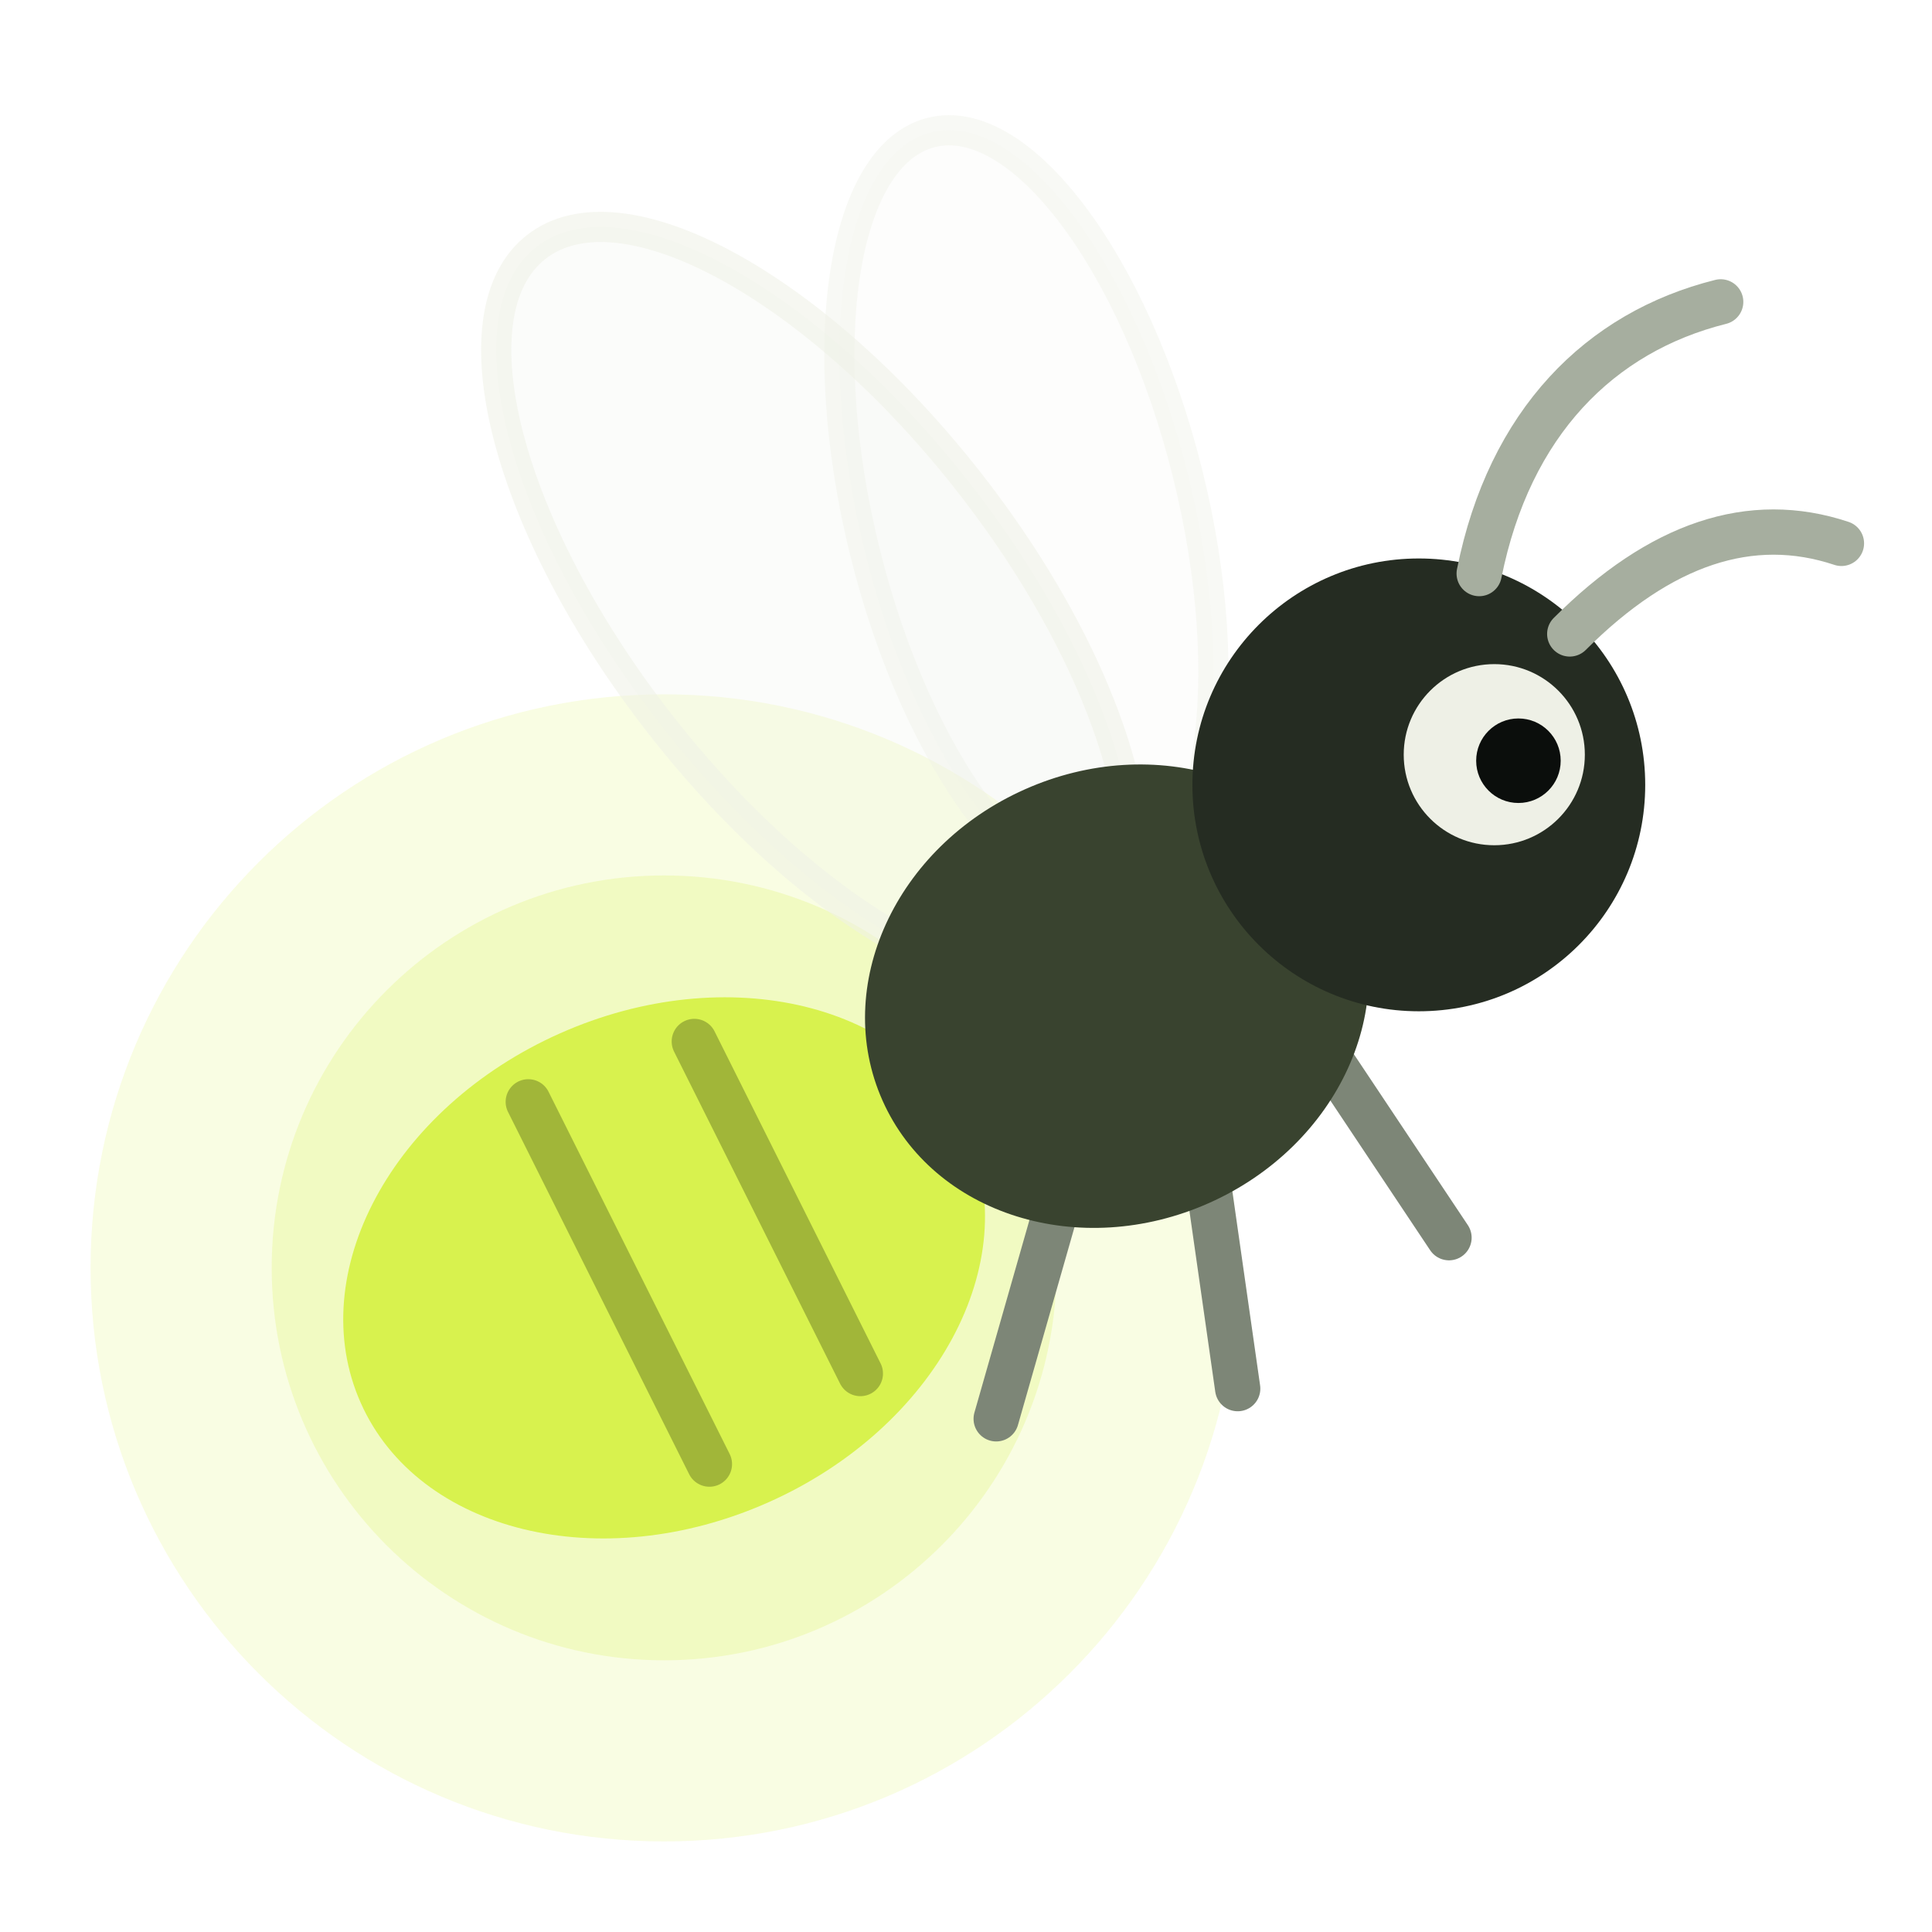
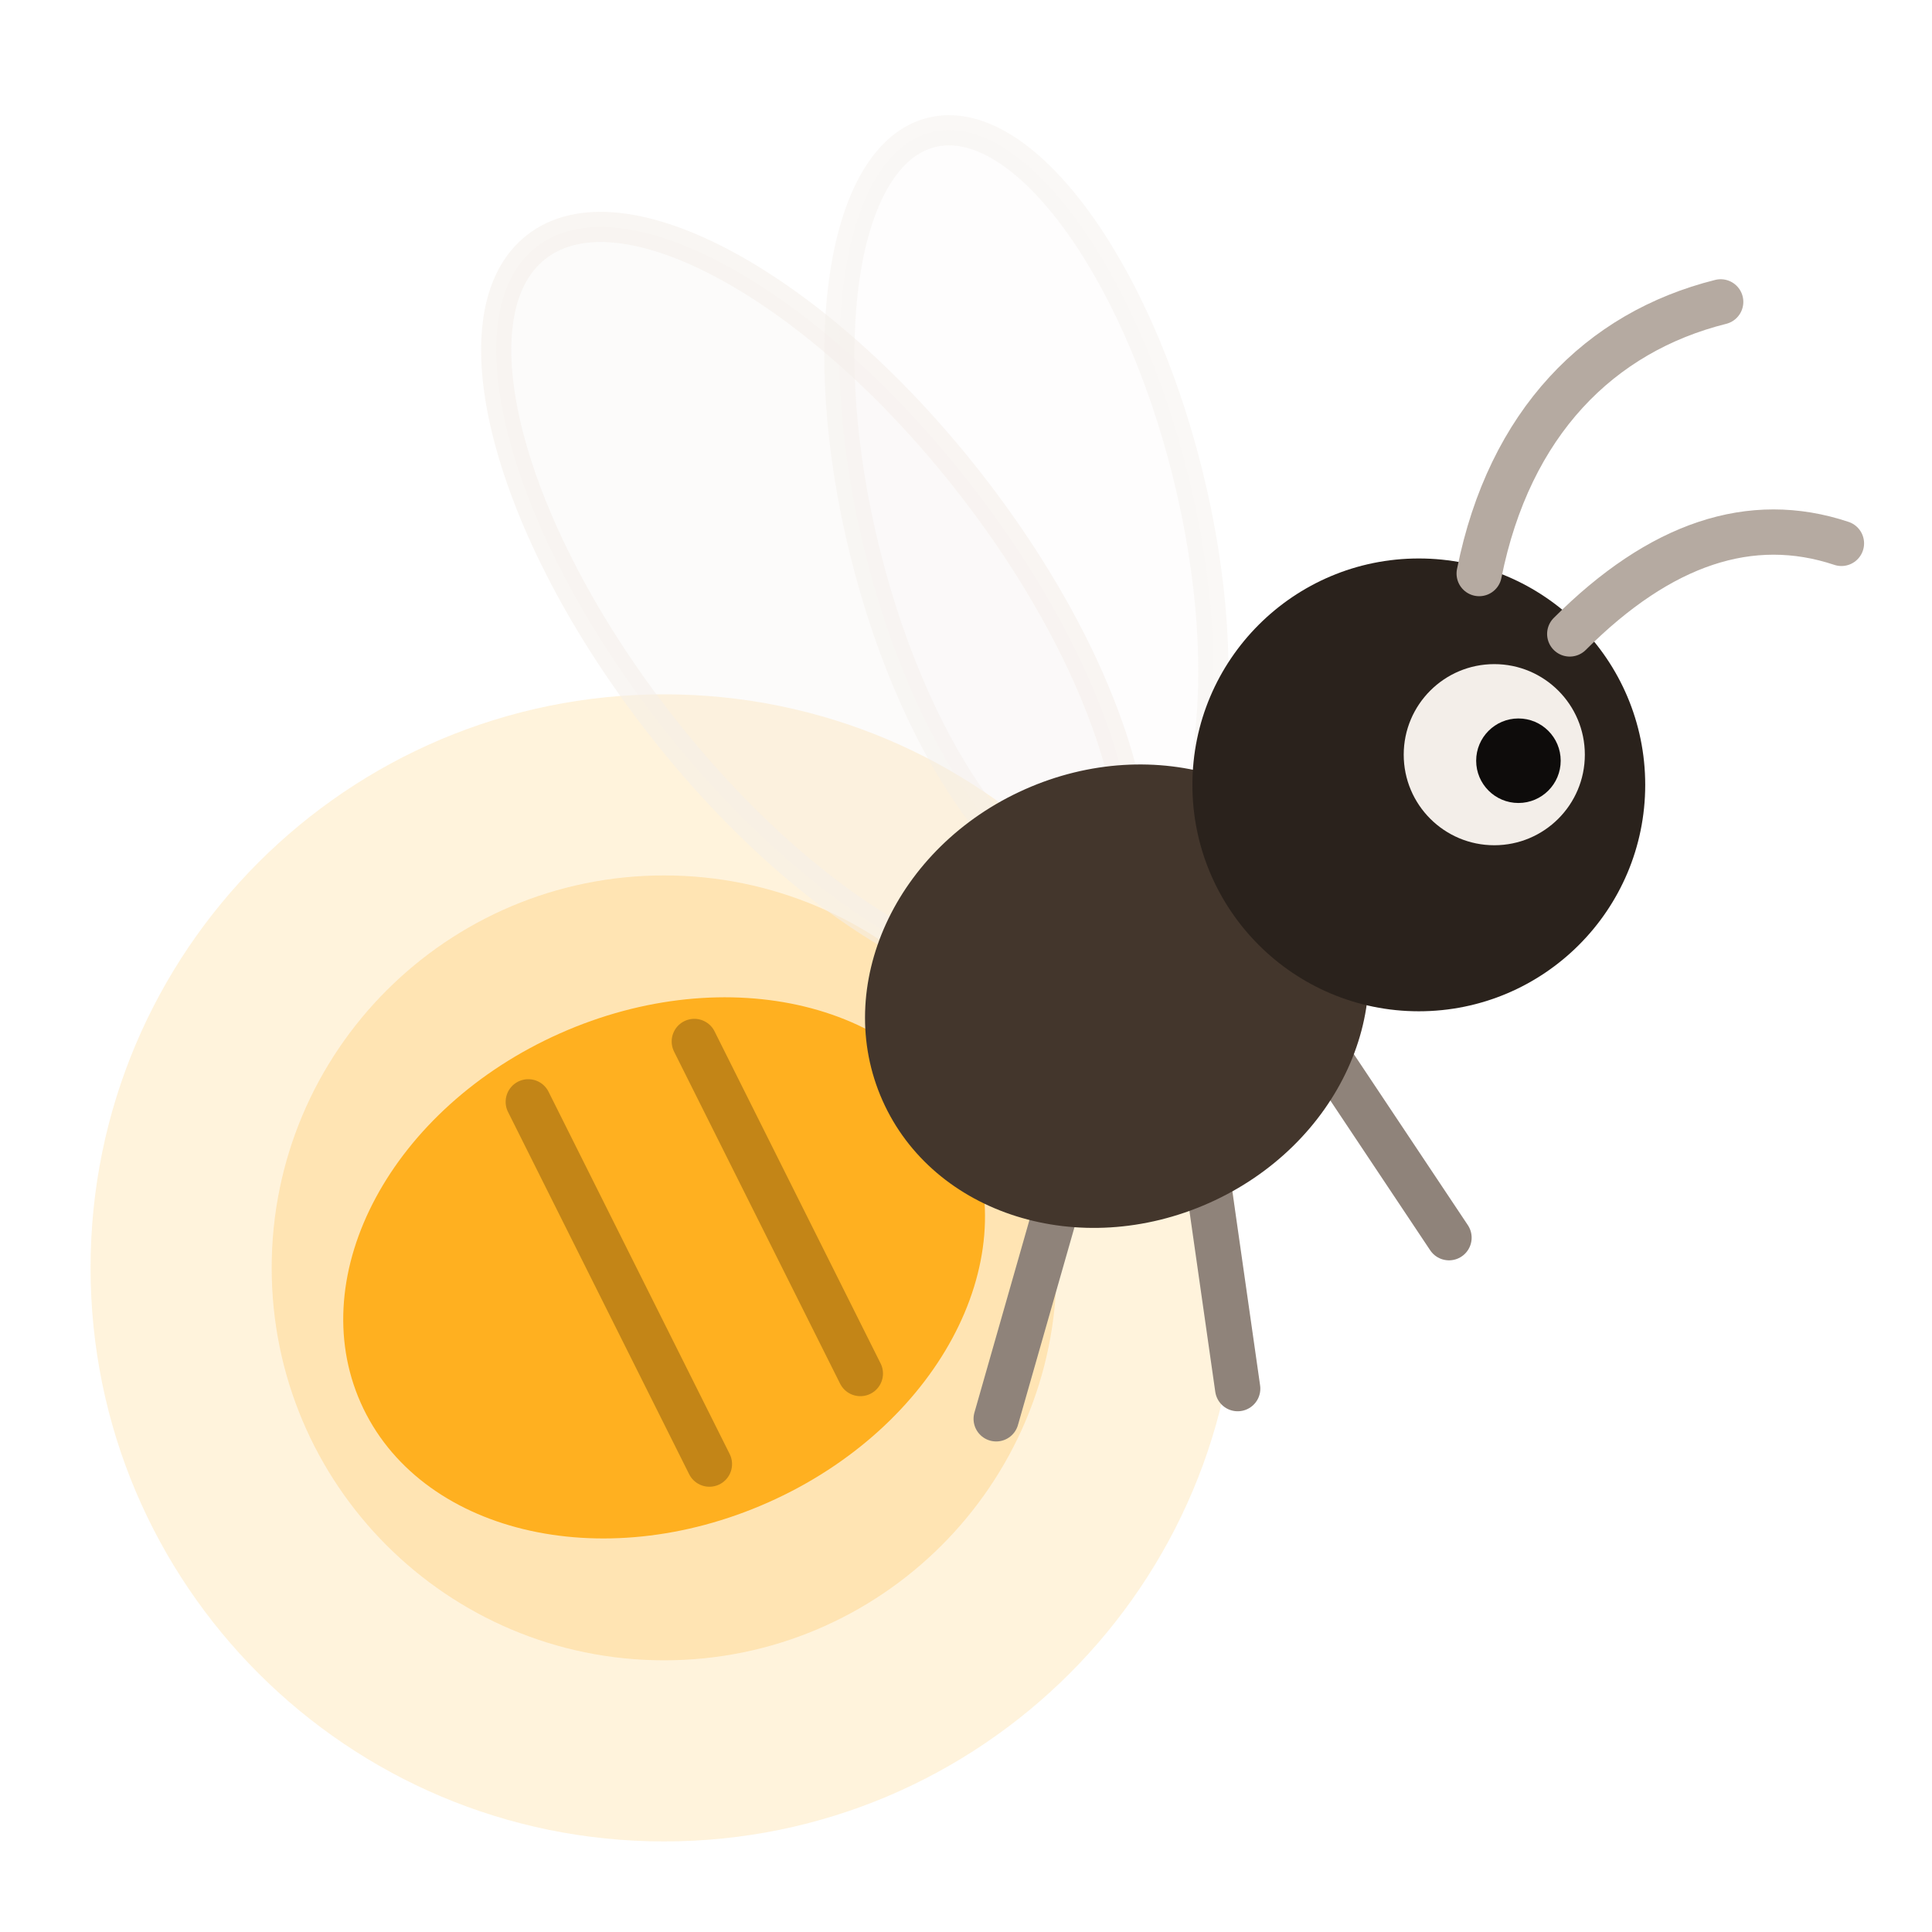
<svg xmlns="http://www.w3.org/2000/svg" class="lume " data-mood="idle" width="64" height="64" viewBox="0 0 64 64" fill="none" role="img" aria-label="FireFly Lens">
  <g class="lume-body">
-     <circle class="lume-glow" cx="22" cy="42" r="19" fill="#d8f24e" fill-opacity="0.16" />
-     <circle class="lume-glow" cx="22" cy="42" r="13" fill="#d8f24e" fill-opacity="0.22" />
+     <circle class="lume-glow" cx="22" cy="42" r="19" fill="#ffb020" fill-opacity="0.16" />
+     <circle class="lume-glow" cx="22" cy="42" r="13" fill="#ffb020" fill-opacity="0.22" />
    <g class="lume-wing">
-       <ellipse cx="27" cy="20" rx="6.5" ry="15" transform="rotate(-38 27 20)" fill="#eef0e6" fill-opacity="0.2" stroke="#eef0e6" stroke-opacity="0.55" />
+       <ellipse cx="27" cy="20" rx="6.5" ry="15" transform="rotate(-38 27 20)" fill="#f3eee9" fill-opacity="0.2" stroke="#f3eee9" stroke-opacity="0.55" />
    </g>
-     <ellipse cx="34" cy="17" rx="5.5" ry="13" transform="rotate(-14 34 17)" fill="#eef0e6" fill-opacity="0.12" stroke="#eef0e6" stroke-opacity="0.4" />
-     <path d="M35 40l-2 7M40 39l1 7M44 35l4 6" stroke="#7d8677" stroke-width="1.5" stroke-linecap="round" />
-     <ellipse cx="22" cy="42" rx="11" ry="8.5" transform="rotate(-24 22 42)" fill="#d8f24e" />
-     <path d="M17.5 36.5l6 12M23 34.5l5.5 11" stroke="#141a05" stroke-opacity="0.28" stroke-width="1.5" stroke-linecap="round" />
-     <ellipse cx="37" cy="33" rx="8.5" ry="7.5" transform="rotate(-24 37 33)" fill="#39432f" />
-     <circle cx="47" cy="26" r="7.5" fill="#252c22" />
-     <circle cx="49.5" cy="25" r="3" fill="#eef0e6" />
-     <circle cx="50.3" cy="25.2" r="1.4" fill="#0b0e0c" />
-     <path d="M49 19c1-5 4-8 8-9M52 21c3-3 6-4 9-3" stroke="#a6ae9f" stroke-width="1.5" stroke-linecap="round" />
+     <ellipse cx="34" cy="17" rx="5.5" ry="13" transform="rotate(-14 34 17)" fill="#f3eee9" fill-opacity="0.12" stroke="#f3eee9" stroke-opacity="0.4" />
+     <path d="M35 40l-2 7M40 39l1 7M44 35l4 6" stroke="#8f837a" stroke-width="1.5" stroke-linecap="round" />
+     <ellipse cx="22" cy="42" rx="11" ry="8.5" transform="rotate(-24 22 42)" fill="#ffb020" />
+     <path d="M17.5 36.5l6 12M23 34.5l5.5 11" stroke="#2a1600" stroke-opacity="0.28" stroke-width="1.5" stroke-linecap="round" />
+     <ellipse cx="37" cy="33" rx="8.5" ry="7.5" transform="rotate(-24 37 33)" fill="#43362c" />
+     <circle cx="47" cy="26" r="7.5" fill="#2a221c" />
+     <circle cx="49.5" cy="25" r="3" fill="#f3eee9" />
+     <circle cx="50.3" cy="25.2" r="1.4" fill="#0e0c0b" />
+     <path d="M49 19c1-5 4-8 8-9M52 21c3-3 6-4 9-3" stroke="#b5aaa1" stroke-width="1.5" stroke-linecap="round" />
  </g>
</svg>
